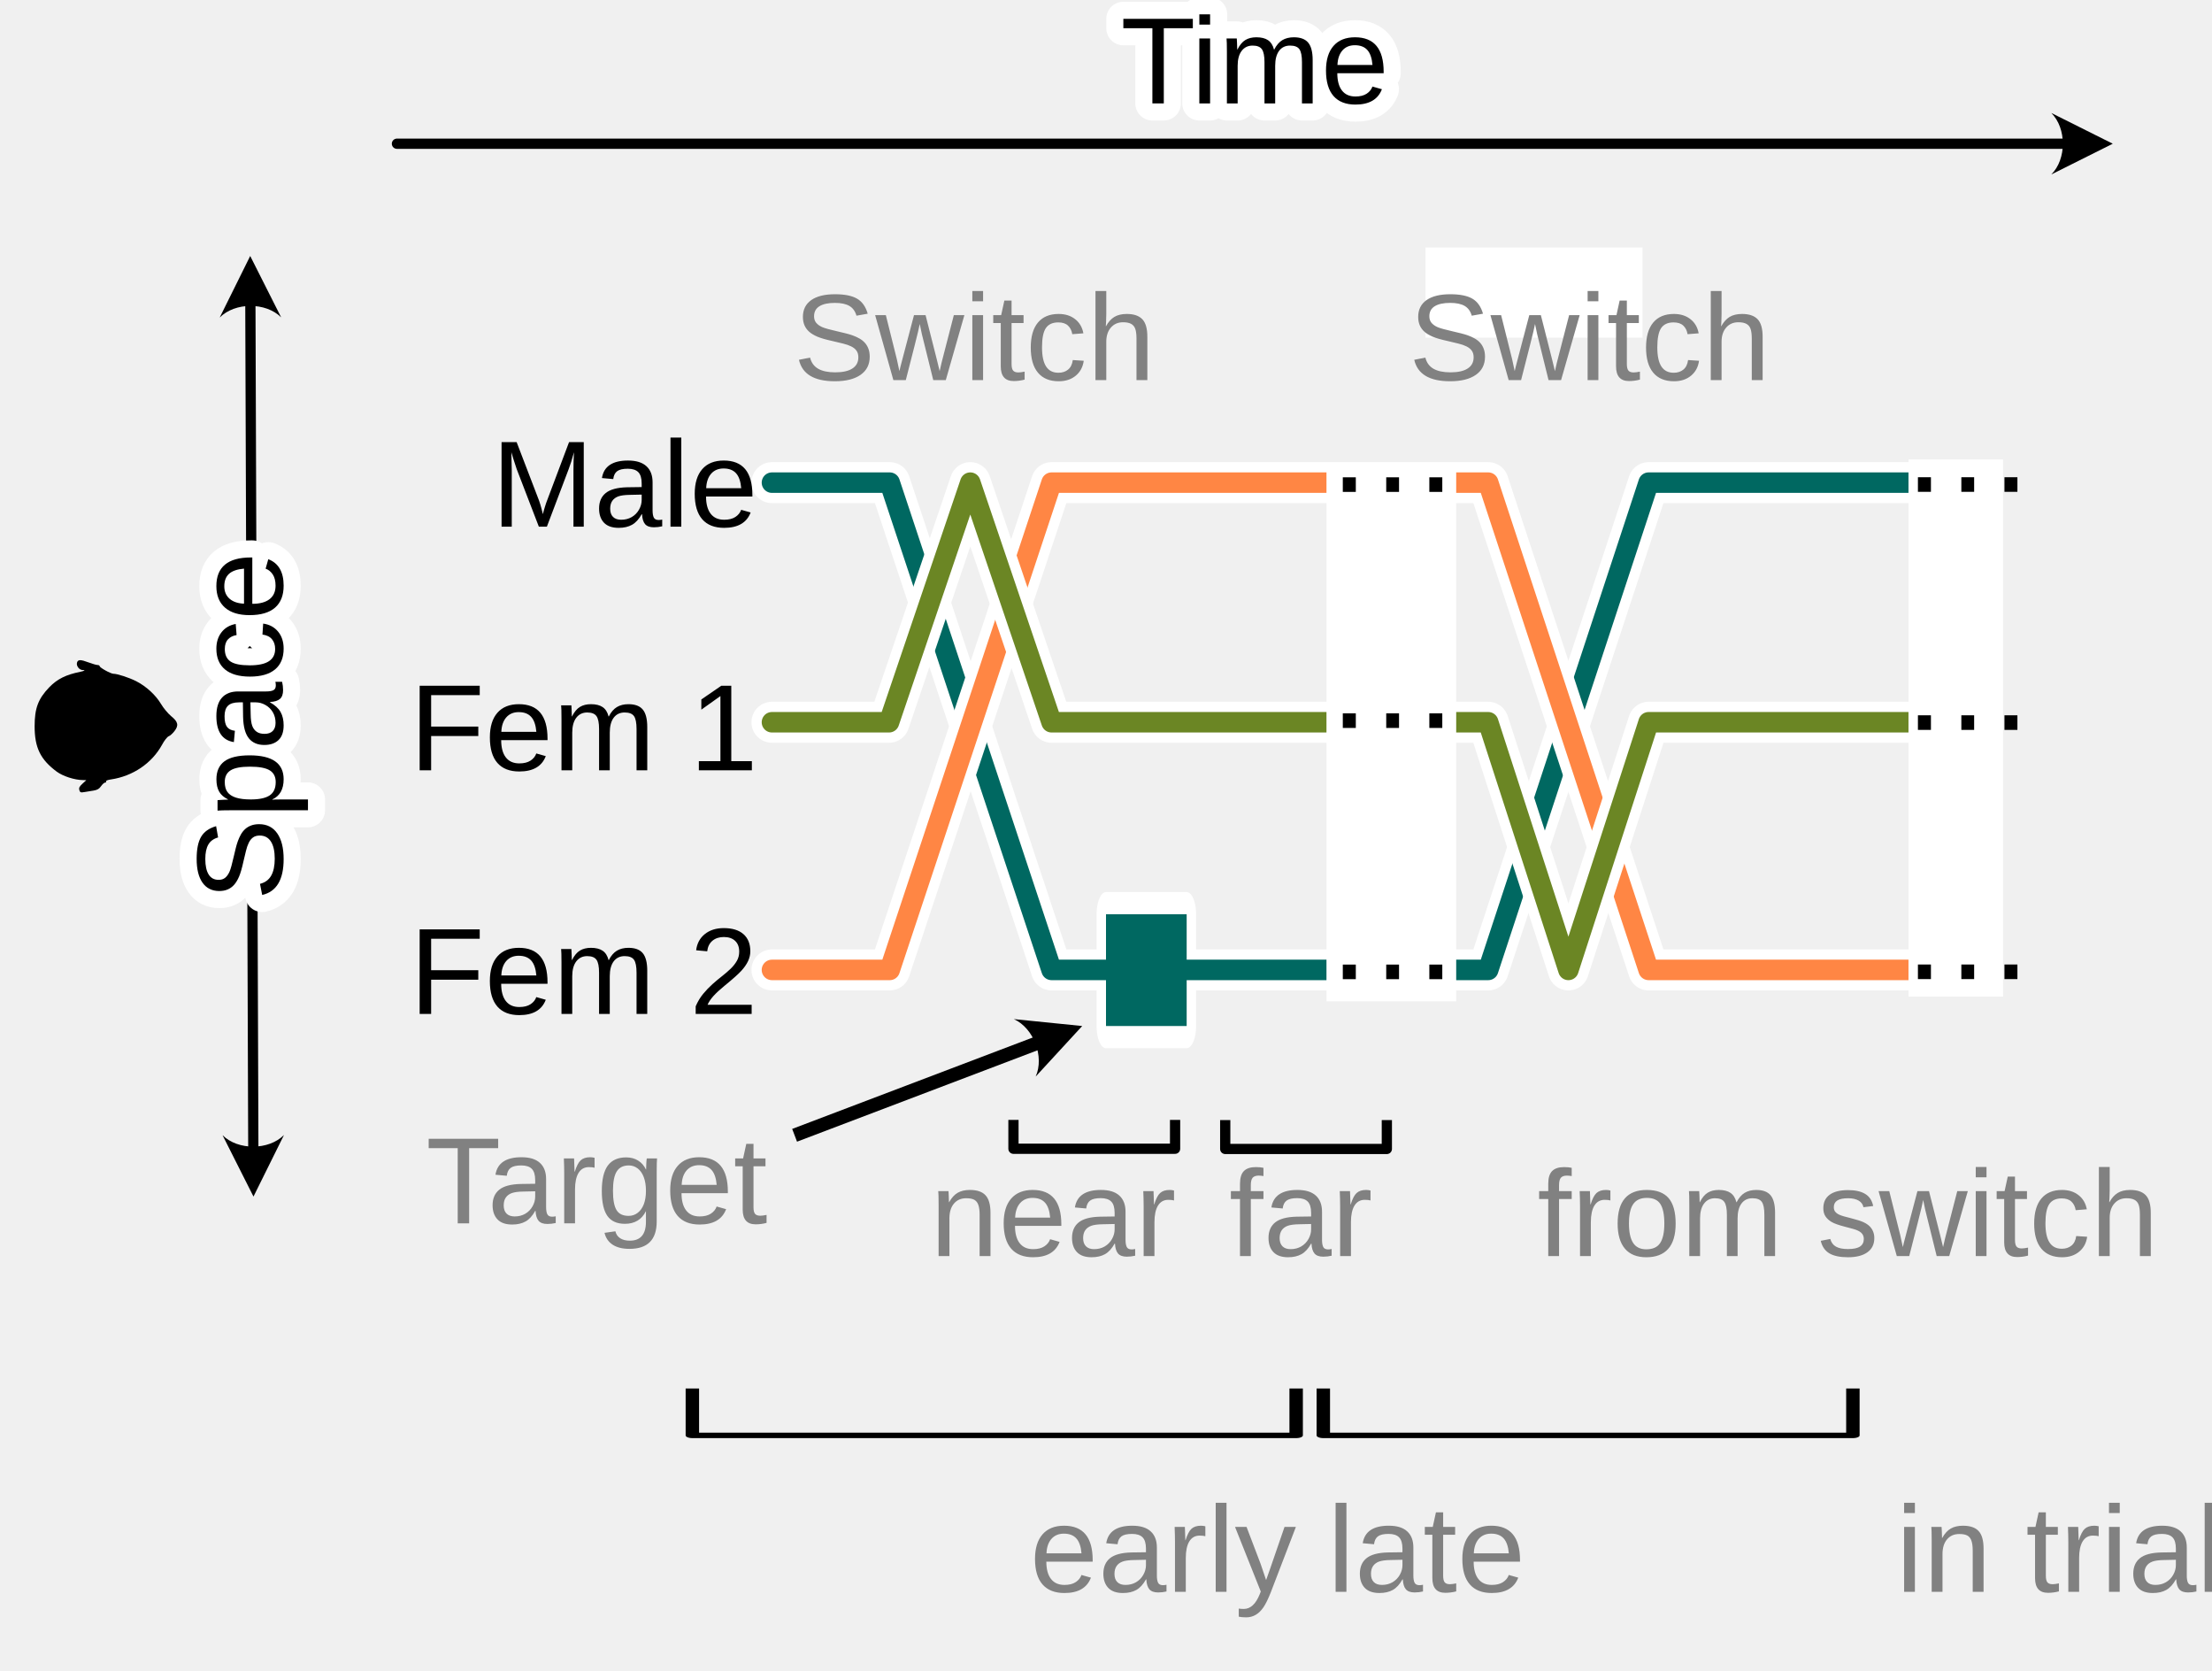
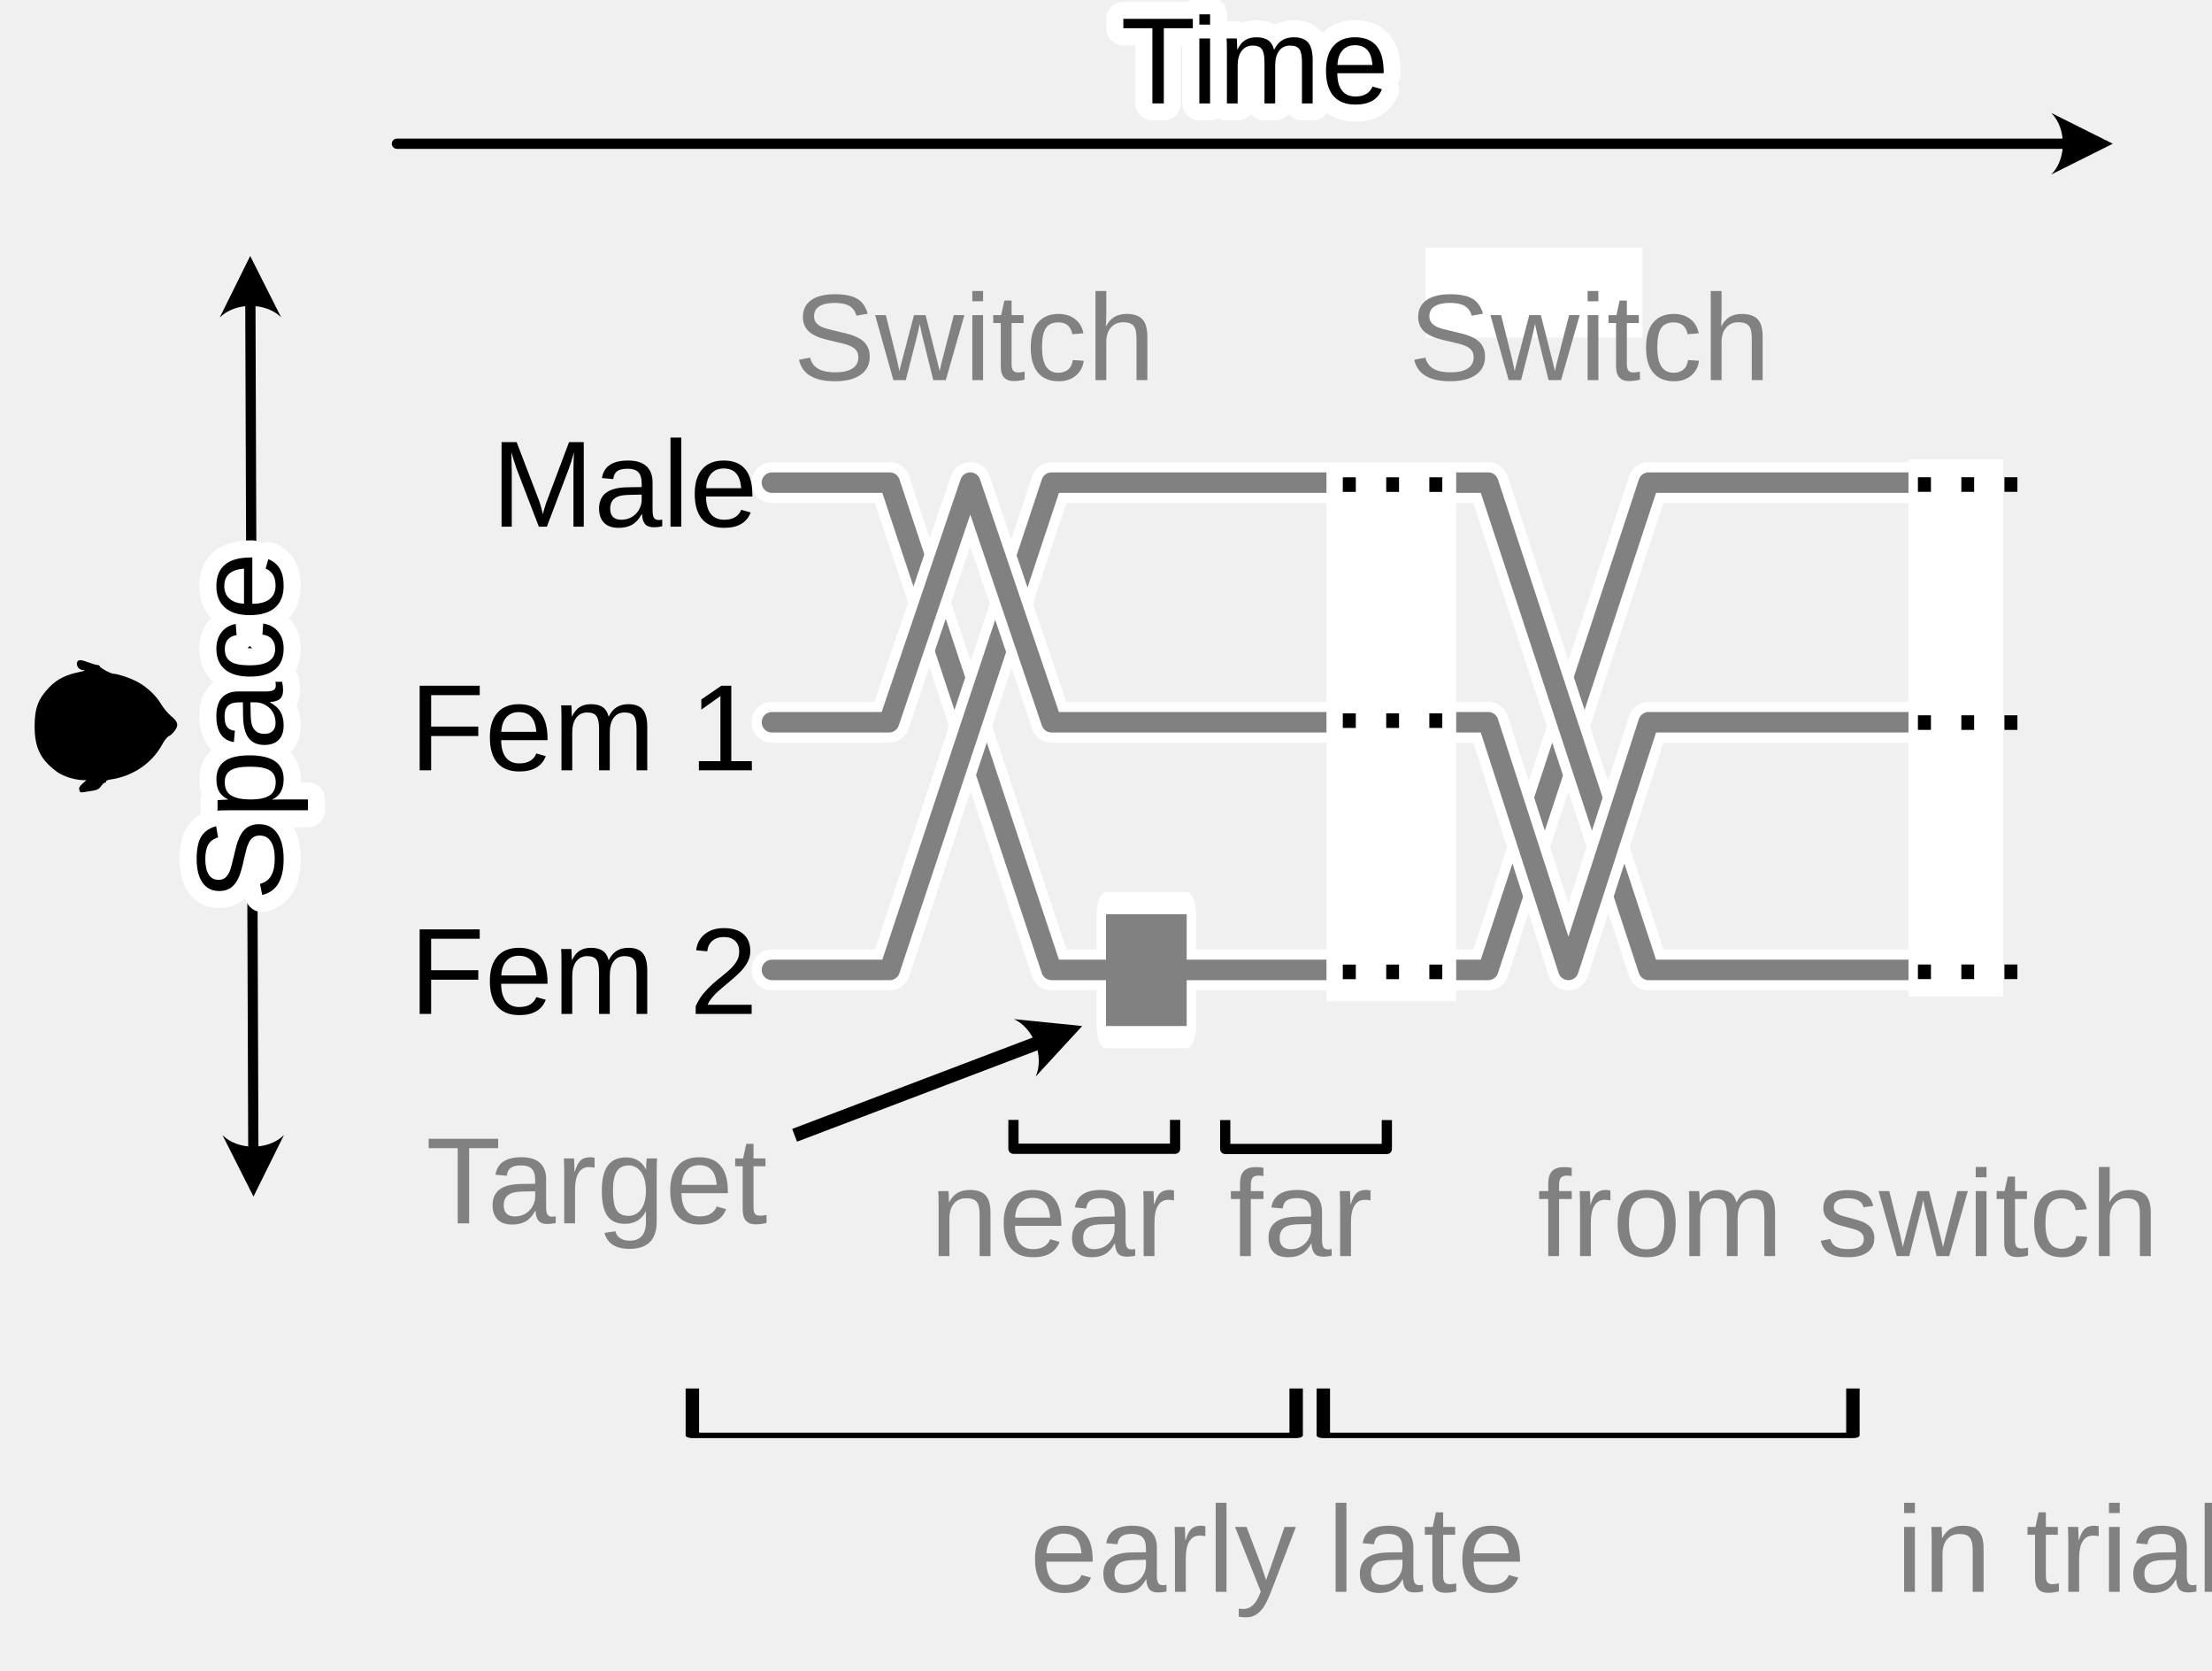
<svg xmlns="http://www.w3.org/2000/svg" width="100%" height="100%" viewBox="0 0 1350 1019" version="1.1" xml:space="preserve" style="fill-rule:evenodd;clip-rule:evenodd;stroke-linecap:round;stroke-linejoin:round;stroke-miterlimit:1.5;">
  <g id="Artboard1" transform="matrix(1,0,0,1.69695,0,0)">
    <rect x="0" y="0" width="1350" height="600" style="fill:none;" />
    <clipPath id="_clip1">
      <rect x="0" y="0" width="1350" height="600" />
    </clipPath>
    <g clip-path="url(#_clip1)">
      <g transform="matrix(2.1783,-8.93012e-33,1.51539e-32,1.28366,303.992,38.075)">
        <path d="M76.725,105.522L109.725,105.522L155.066,242.004L277.404,242.004L322.347,105.522L396.643,105.522" style="fill:none;stroke:white;stroke-width:11.48px;" />
      </g>
      <g transform="matrix(0.955306,0,0,1.32591,172.9,-126.052)">
        <rect x="525.591" y="342.989" width="51.536" height="30.301" style="fill:none;stroke:white;stroke-width:12.05px;stroke-linecap:butt;" />
-         <rect x="525.591" y="342.989" width="51.536" height="30.301" style="fill:rgb(0,104,97);" />
+         <rect x="525.591" y="342.989" width="51.536" height="30.301" style="fill:rgb(129,129,129);" />
      </g>
      <g transform="matrix(2.1783,-8.93012e-33,1.51539e-32,1.28366,303.992,38.075)">
-         <path d="M76.725,105.522L109.725,105.522L155.066,242.004L277.404,242.004L322.347,105.522L396.643,105.522" style="fill:none;stroke:rgb(0,104,97);stroke-width:5.74px;" />
+         <path d="M76.725,105.522L109.725,105.522L155.066,242.004L277.404,242.004L322.347,105.522L396.643,105.522" style="fill:none;stroke:rgb(129,129,129);stroke-width:5.74px;" />
      </g>
      <g transform="matrix(4.67213e-17,-0.449641,0.708566,2.55678e-17,-55.3924,369.497)">
        <path d="M237.1,228.4C235.3,226.9 233.4,224.7 233,223.4C232.5,222.2 229.5,219.6 226.3,217.8C211.4,209 201.1,192.6 198.5,173.7C198.2,171.1 197.5,169.2 196.9,169.5C196.4,169.9 196,169.5 196,168.7C196,168 194.7,166.4 193.1,165.2C191,163.7 190.1,162 189.6,158.8C189.2,156.4 188.7,152.9 188.4,150.8C187.9,147.7 188.1,147.1 190,146.5C191.7,146 192.8,146.5 195.1,149.2L197.9,152.5L198,149.5C198.1,142.2 201.1,132.4 204.7,127.1C214.4,113 223.9,108 241,108C255.4,108 262.9,111 272.2,120.6C278.9,127.6 282.3,135.1 284.6,147.5C285.3,151.1 286,152.1 286,149.3C286,146.4 289.4,143.7 291.9,144.5C294.5,145.3 294.5,147.5 292,154.7C290.9,157.9 290,161.2 290,162.2C290,163.2 289.6,164 289.1,164C287.9,164 283,173.6 283,175.9C283,179.2 280,189.2 277.1,195.4C273,204.1 266,212.3 258.8,216.9C255.5,219 251.2,222.9 249.1,225.6C244.6,231.6 241.7,232.3 237.1,228.4Z" style="fill-rule:nonzero;" />
      </g>
      <g transform="matrix(2.1783,-8.93012e-33,-1.51539e-32,-1.28366,303.992,447.954)">
        <path d="M76.725,77.302L109.725,77.302L155.066,213.783L277.404,213.783L322.347,77.302L396.643,77.302" style="fill:none;stroke:white;stroke-width:11.48px;" />
      </g>
      <g transform="matrix(2.1783,-8.93012e-33,-1.51539e-32,-1.28366,303.992,447.954)">
-         <path d="M76.725,77.302L109.725,77.302L155.066,213.783L277.404,213.783L322.347,77.302L396.643,77.302" style="fill:none;stroke:rgb(255,134,68);stroke-width:5.74px;" />
+         <path d="M76.725,77.302L109.725,77.302L155.066,213.783L277.404,213.783L322.347,77.302L396.643,77.302" style="fill:none;stroke:rgb(129,129,129);stroke-width:5.74px;" />
      </g>
      <g transform="matrix(7.63643e-16,2.44974,4.15708,-4.5001e-16,-589.585,-877.966)">
        <g transform="matrix(4.4189e-17,0.240553,0.240553,-4.4189e-17,358.391,141.827)">
          <path d="M171.581,193.615L152.701,156.181L134.081,193.746C143.424,184.339 162.174,184.273 171.581,193.615Z" />
          <path d="M173.32,692.492L154.701,730.057L135.82,692.622C145.228,701.965 163.977,701.899 173.32,692.492Z" />
          <path d="M152.805,186.181C153.15,285.213 154.251,601.025 154.596,700.057" style="fill:none;stroke:black;stroke-width:6.25px;" />
        </g>
      </g>
      <g transform="matrix(2.1783,-8.93012e-33,1.51539e-32,1.28366,303.992,38.075)">
        <path d="M76.725,172.634L109.529,172.634L132.298,105.522L155.066,172.634L277.404,172.634L299.876,242.004L322.347,172.634L396.643,172.634" style="fill:none;stroke:white;stroke-width:11.48px;" />
      </g>
      <g transform="matrix(2.1783,-8.93012e-33,1.51539e-32,1.28366,303.992,38.075)">
-         <path d="M76.725,172.634L109.529,172.634L132.298,105.522L155.066,172.634L277.404,172.634L299.876,242.004L322.347,172.634L396.643,172.634" style="fill:none;stroke:rgb(107,134,36);stroke-width:5.74px;" />
+         <path d="M76.725,172.634L109.529,172.634L132.298,105.522L155.066,172.634L277.404,172.634L299.876,242.004L322.347,172.634L396.643,172.634" style="fill:none;stroke:rgb(129,129,129);stroke-width:5.74px;" />
      </g>
      <g transform="matrix(1.83008,0,0,0.693692,-48.8177,68.6433)">
        <rect x="663.13" y="139.202" width="31.535" height="278.371" style="fill:white;" />
      </g>
      <g transform="matrix(1.03605,0,0,0.724498,457.935,-211.695)">
        <rect x="397.696" y="415.028" width="127.894" height="44.703" style="fill:white;" />
      </g>
      <g transform="matrix(2,0,0,1.17859,-531.203,-415.902)">
        <text x="507.704px" y="468.827px" style="font-family:'ArialMT', 'Arial', sans-serif;font-size:37.5px;fill:rgb(129,129,129);">Switch</text>
      </g>
      <g transform="matrix(2,0,0,1.17859,-155.688,-415.902)">
        <text x="507.704px" y="468.827px" style="font-family:'ArialMT', 'Arial', sans-serif;font-size:37.5px;fill:rgb(129,129,129);">Switch</text>
      </g>
      <g transform="matrix(6.10875e-17,-0.938742,1.9689,4.44933e-17,-192.504,368.23)">
        <g transform="matrix(1.2555,0,0,1.01579,-8.11132,-2.49608)">
          <text x="44.17px" y="184.905px" style="font-family:'ArialMT', 'Arial', sans-serif;font-size:37.5px;fill:none;stroke:white;stroke-width:10.42px;stroke-linecap:butt;stroke-miterlimit:2;">Space</text>
        </g>
        <g transform="matrix(1.2555,0,0,1.01579,-8.11132,-2.49608)">
          <text x="44.17px" y="184.905px" style="font-family:'ArialMT', 'Arial', sans-serif;font-size:37.5px;">Space</text>
        </g>
      </g>
      <g transform="matrix(2.51055,0,0,0.693692,-855.263,70.3471)">
        <rect x="663.13" y="139.202" width="31.535" height="278.371" style="fill:white;" />
      </g>
      <g transform="matrix(2,0,0,1.17859,-523.218,-51.3147)">
        <text x="665.713px" y="265.612px" style="font-family:'ArialMT', 'Arial', sans-serif;font-size:41.667px;">…</text>
      </g>
      <g transform="matrix(2,0,0,1.17859,-523.218,-136.185)">
        <text x="665.713px" y="265.612px" style="font-family:'ArialMT', 'Arial', sans-serif;font-size:41.667px;">…</text>
      </g>
      <g transform="matrix(2,0,0,1.17859,-523.218,39.0107)">
        <text x="665.713px" y="265.612px" style="font-family:'ArialMT', 'Arial', sans-serif;font-size:41.667px;">…</text>
      </g>
      <g transform="matrix(2,0,0,1.17859,-755.148,51.9864)">
        <text x="507.547px" y="329.088px" style="font-family:'ArialMT', 'Arial', sans-serif;font-size:37.5px;fill:rgb(129,129,129);">T<tspan x="526.297px 547.153px " y="329.088px 329.088px ">ar</tspan>get</text>
      </g>
      <g transform="matrix(1.53224,0,0,0.680672,-152.263,68.6467)">
        <g transform="matrix(0.652638,-0,-0,0.865752,99.3726,-100.851)">
          <path d="M618.764,621.785L660.479,625.997L632.081,656.841C637.516,644.748 630.857,627.22 618.764,621.785Z" />
          <path d="M484.954,692.671C484.954,692.671 582.866,655.479 632.434,636.65" style="fill:none;stroke:black;stroke-width:8.33px;stroke-linecap:butt;" />
        </g>
      </g>
      <g transform="matrix(2,0,1.93245e-32,1.17859,-450.254,78.3659)">
        <text x="350.111px" y="242.823px" style="font-family:'ArialMT', 'Arial', sans-serif;font-size:37.5px;">Fem 2</text>
      </g>
      <g transform="matrix(2,-1.77641e-32,-3.61069e-32,1.17859,-645.757,-9.23173)">
        <text x="447.862px" y="242.823px" style="font-family:'ArialMT', 'Arial', sans-serif;font-size:37.5px;">Fem 1</text>
      </g>
      <g transform="matrix(2,-2.48542e-32,-1.42703e-32,1.17859,-578.59,-94.7278)">
        <text x="439.273px" y="241.04px" style="font-family:'ArialMT', 'Arial', sans-serif;font-size:37.5px;">Male</text>
      </g>
      <g transform="matrix(2,0,0,1.17859,-172.219,-50.6175)">
        <text x="665.713px" y="265.612px" style="font-family:'ArialMT', 'Arial', sans-serif;font-size:41.667px;">…</text>
      </g>
      <g transform="matrix(2,0,0,1.17859,-172.219,-136.212)">
        <text x="665.713px" y="265.612px" style="font-family:'ArialMT', 'Arial', sans-serif;font-size:41.667px;">…</text>
      </g>
      <g transform="matrix(2,0,0,1.17859,-172.219,38.9834)">
        <text x="665.713px" y="265.612px" style="font-family:'ArialMT', 'Arial', sans-serif;font-size:41.667px;">…</text>
      </g>
      <g transform="matrix(2,0,0,1.17859,-871.946,-68.0111)">
        <text x="719.8px" y="440.883px" style="font-family:'ArialMT', 'Arial', sans-serif;font-size:37.5px;fill:rgb(129,129,129);">near</text>
      </g>
      <g transform="matrix(2,0,0,1.17859,-687.957,-68.0111)">
        <text x="719.06px" y="440.883px" style="font-family:'ArialMT', 'Arial', sans-serif;font-size:37.5px;fill:rgb(129,129,129);">far</text>
      </g>
      <g transform="matrix(1.22943,0,0,0.724498,123.769,94.3385)">
        <path d="M507.547,425.648L507.547,439.968L587.778,439.968L587.778,425.648" style="fill:none;stroke:black;stroke-width:5.08px;stroke-linecap:butt;" />
      </g>
      <g transform="matrix(1.22943,0,0,0.724498,-5.47148,94.27)">
        <path d="M507.547,425.648L507.547,439.968L587.778,439.968L587.778,425.648" style="fill:none;stroke:black;stroke-width:5.08px;stroke-linecap:butt;" />
      </g>
      <g transform="matrix(2,0,0,1.17859,-1081.96,276.526)">
        <text x="855.225px" y="250.982px" style="font-family:'ArialMT', 'Arial', sans-serif;font-size:37.5px;fill:rgb(129,129,129);">early</text>
      </g>
      <g transform="matrix(2,0,0,1.17859,-868.372,281.739)">
        <text x="839.228px" y="246.559px" style="font-family:'ArialMT', 'Arial', sans-serif;font-size:37.5px;fill:rgb(129,129,129);">late</text>
      </g>
      <g transform="matrix(4.96948,0,0,1.17859,-1714.62,-2.45387)">
        <path d="M507.547,425.648L507.547,439.968L572.586,439.968L572.586,425.648" style="fill:none;stroke:black;stroke-width:1.65px;stroke-linecap:butt;" />
      </g>
      <g transform="matrix(4.96948,0,0,1.17859,-2009.1,-2.45387)">
        <path d="M489.317,425.648L489.317,439.968L563.471,439.968L563.471,425.648" style="fill:none;stroke:black;stroke-width:1.65px;stroke-linecap:butt;" />
      </g>
      <g transform="matrix(2,0,0,1.17859,-232.252,47.9857)">
        <text x="694.665px" y="444.893px" style="font-family:'ArialMT', 'Arial', sans-serif;font-size:37.5px;fill:rgb(129,129,129);">in trial</text>
      </g>
      <g transform="matrix(2,0,0,1.17859,-451.043,-72.7372)">
        <text x="694.665px" y="444.893px" style="font-family:'ArialMT', 'Arial', sans-serif;font-size:37.5px;fill:rgb(129,129,129);">from switch</text>
      </g>
      <g transform="matrix(1.01311e-16,-0.975008,1.65454,5.9702e-17,-238.016,250.363)">
        <g transform="matrix(3.70087e-17,0.604398,-0.604398,3.70087e-17,256.781,143.856)">
          <path d="M1251.94,68.94L1289.44,87.69L1251.94,106.44C1261.32,97.065 1261.32,78.315 1251.94,68.94Z" />
          <path d="M242.253,87.69L1259.44,87.69" style="fill:none;stroke:black;stroke-width:6.25px;" />
        </g>
      </g>
      <g transform="matrix(2,0,-2.46519e-32,0.917482,532.209,-332.65)">
        <g transform="matrix(1,0,0,1.28459,0,-104.894)">
          <text x="75.849px" y="395.443px" style="font-family:'ArialMT', 'Arial', sans-serif;font-size:37.5px;fill:none;stroke:white;stroke-width:10.42px;stroke-linecap:butt;stroke-miterlimit:2;">T<tspan x="97.364px 105.695px " y="395.443px 395.443px ">im</tspan>e</text>
        </g>
        <g transform="matrix(1,0,0,1.28459,0,-104.894)">
          <text x="75.849px" y="395.443px" style="font-family:'ArialMT', 'Arial', sans-serif;font-size:37.5px;">T<tspan x="97.364px 105.695px " y="395.443px 395.443px ">im</tspan>e</text>
        </g>
      </g>
    </g>
  </g>
</svg>
